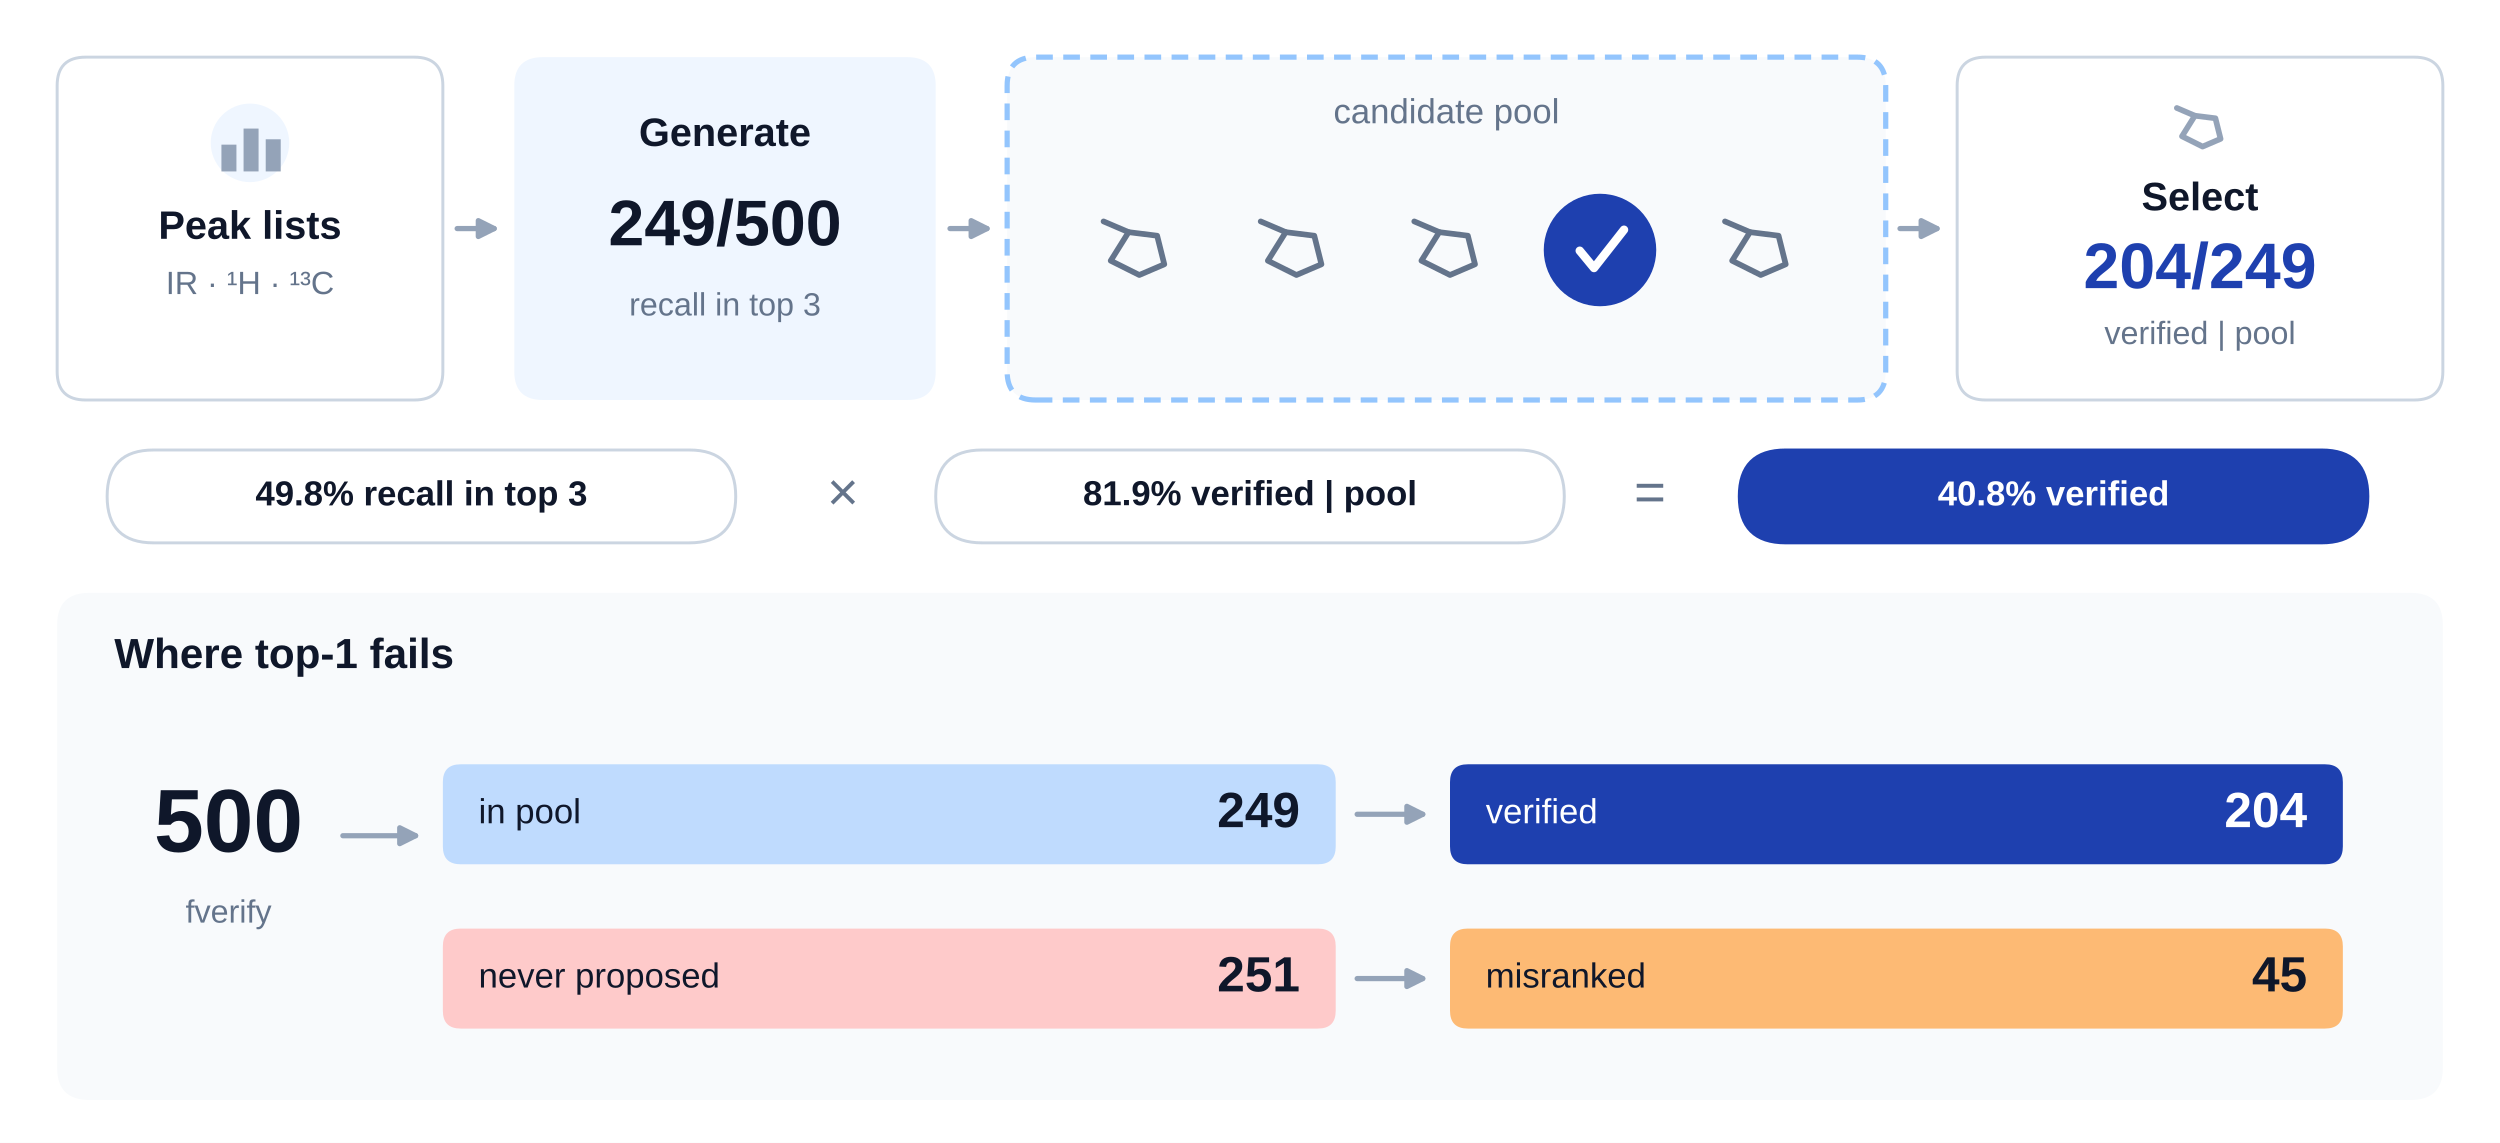
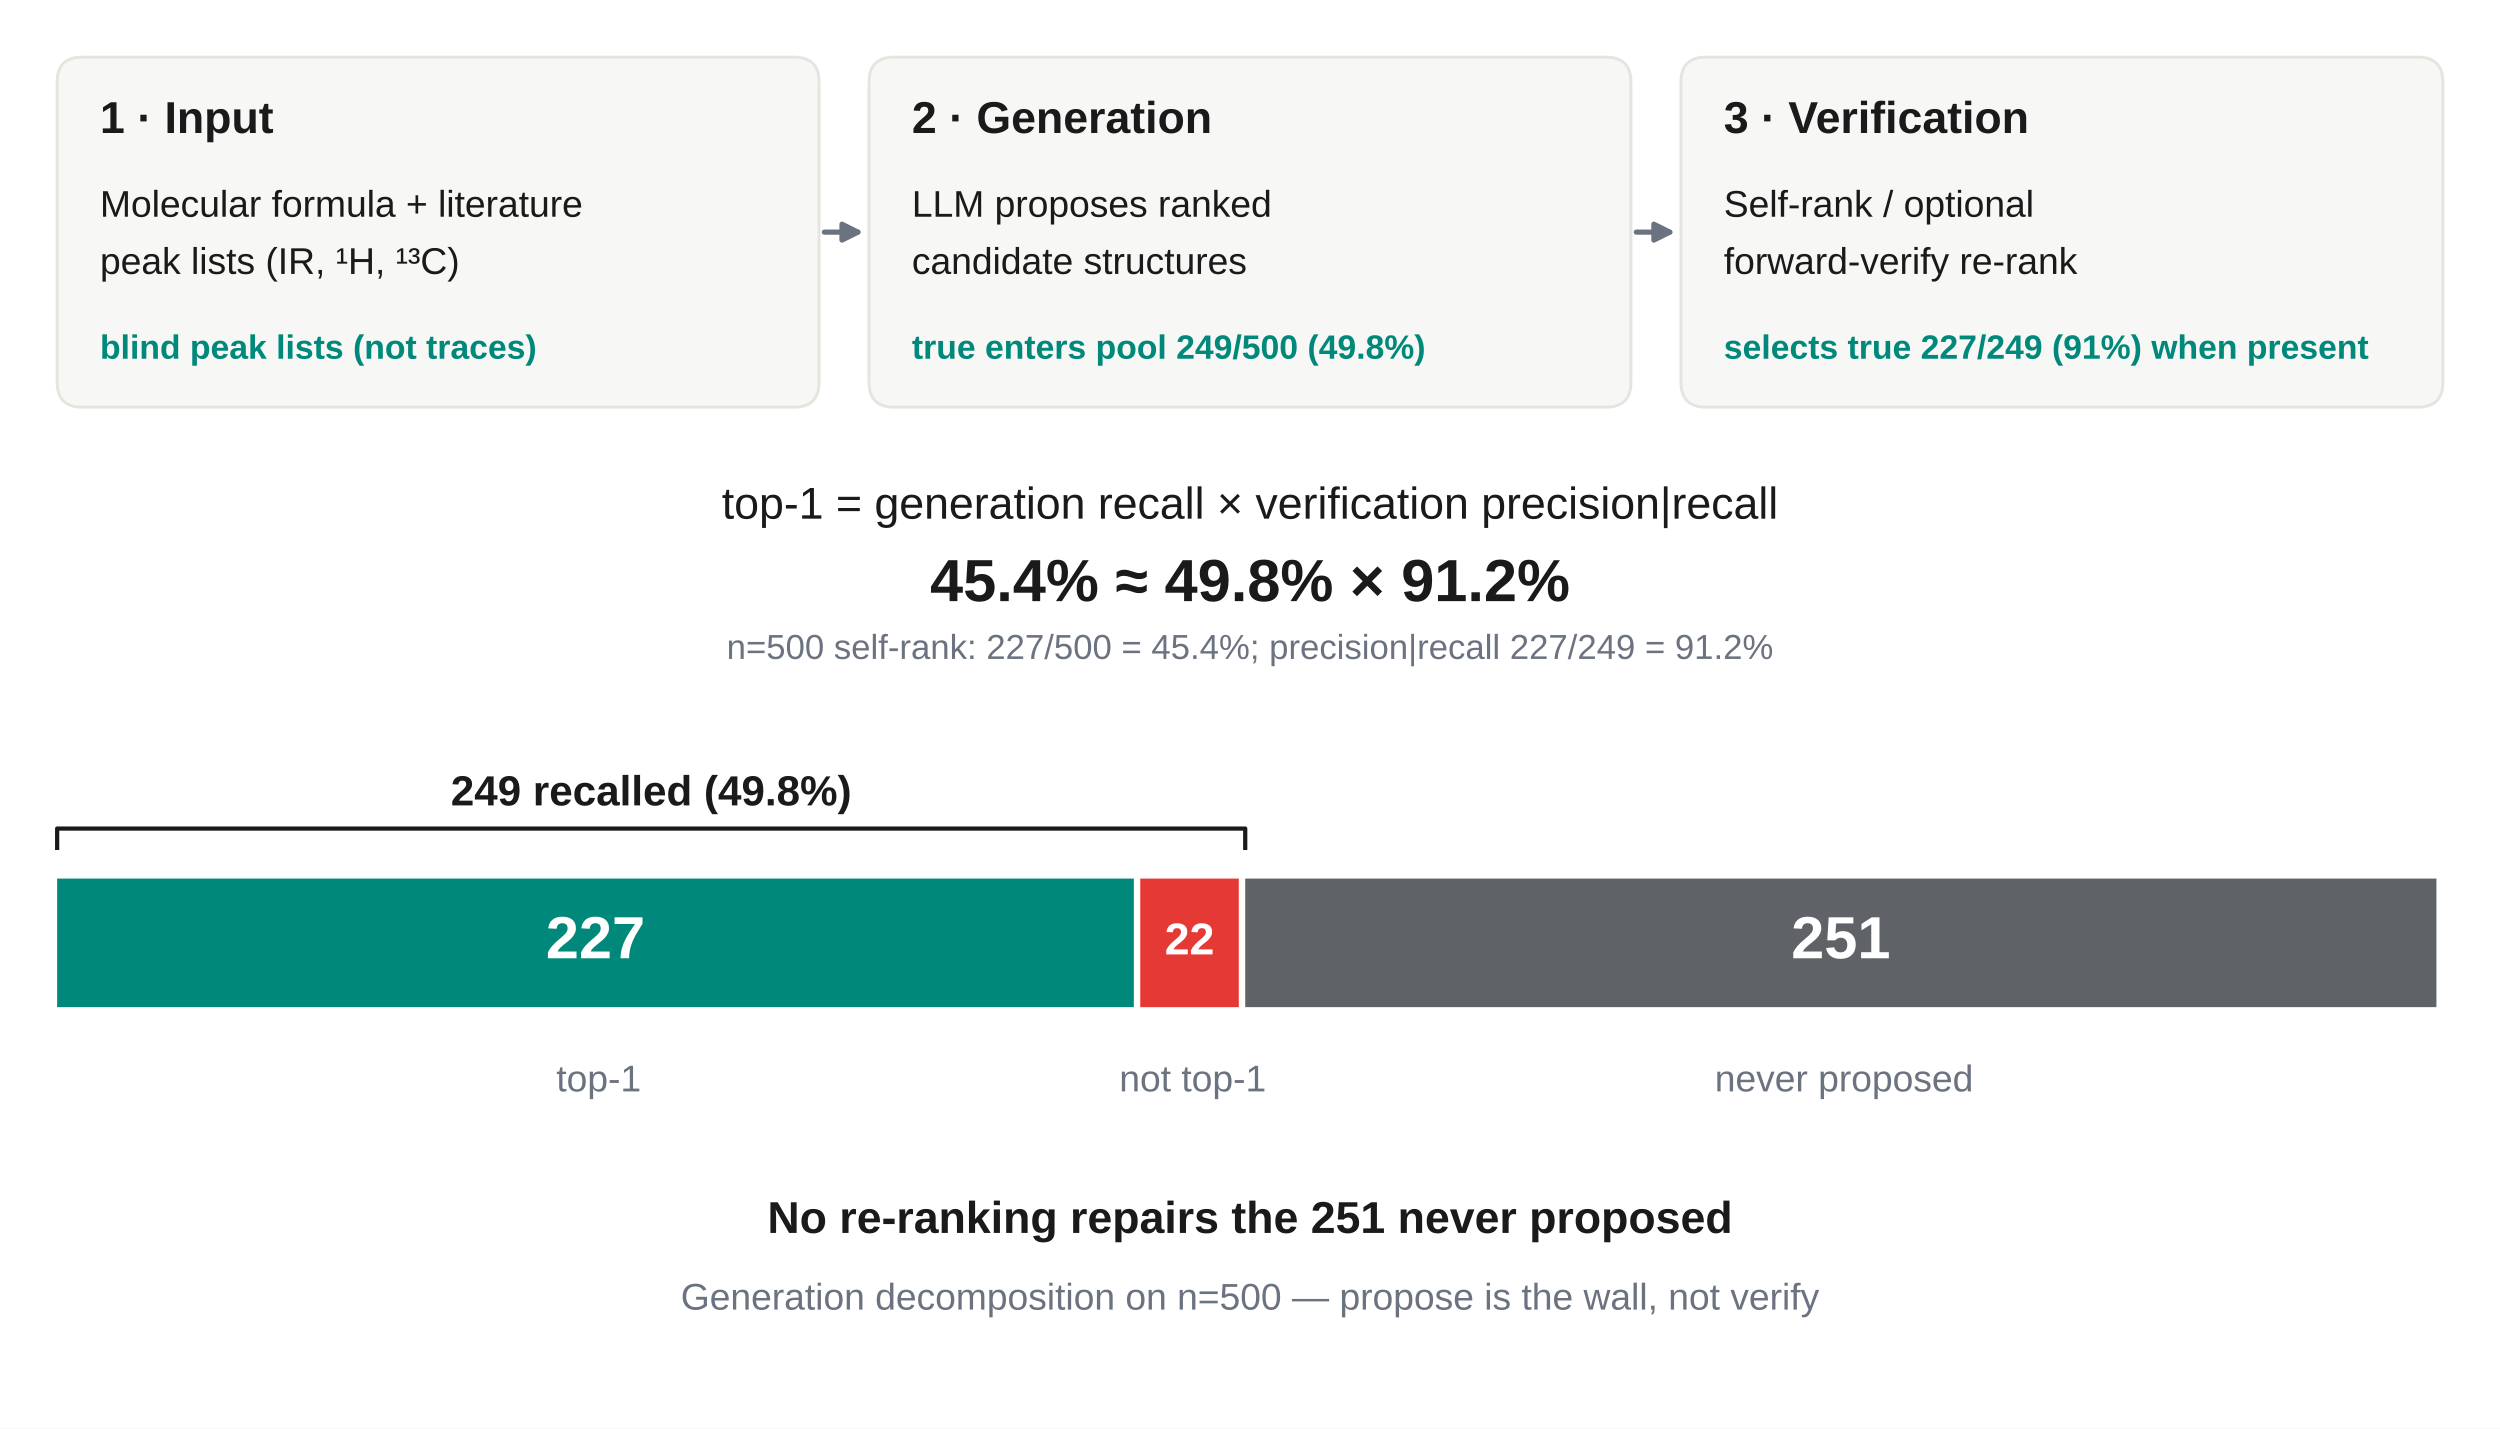
- <svg xmlns="http://www.w3.org/2000/svg" width="504pt" height="230.4pt" viewBox="0 0 504 230.4" version="1.1">
+ <svg xmlns="http://www.w3.org/2000/svg" width="504pt" height="288pt" viewBox="0 0 504 288" version="1.1">
  <defs>
    <style type="text/css">*{stroke-linejoin: round; stroke-linecap: butt}</style>
  </defs>
  <g id="figure_1">
    <g id="patch_1">
-       <path d="M 0 230.4  L 504 230.4  L 504 0  L 0 0  z " style="fill: #ffffff" />
+       <path d="M 0 288  L 504 288  L 504 0  L 0 0  z " style="fill: #ffffff" />
    </g>
    <g id="axes_1">
      <g id="patch_2">
-         <path d="M 17.28 80.64  L 83.52 80.64  Q 89.28 80.64 89.28 74.88  L 89.28 17.28  Q 89.28 11.52 83.52 11.52  L 17.28 11.52  Q 11.52 11.52 11.52 17.28  L 11.52 74.88  Q 11.52 80.64 17.28 80.64  z " style="fill: #ffffff; stroke: #cbd5e1; stroke-width: 0.6; stroke-linejoin: miter" />
+         <path d="M 16.56 82.08  L 160.08 82.08  Q 165.12 82.08 165.12 77.04  L 165.12 16.56  Q 165.12 11.52 160.08 11.52  L 16.56 11.52  Q 11.52 11.52 11.52 16.56  L 11.52 77.04  Q 11.52 82.08 16.56 82.08  z " style="fill: #f7f7f5; stroke: #e5e5e0; stroke-width: 0.6; stroke-linejoin: miter" />
      </g>
      <g id="patch_3">
-         <path d="M 50.4 36.72  C 52.5 36.72 54.515 35.885 56 34.4  C 57.485 32.915 58.32 30.9 58.32 28.8  C 58.32 26.7 57.485 24.685 56 23.2  C 54.515 21.715 52.5 20.88 50.4 20.88  C 48.3 20.88 46.285 21.715 44.8 23.2  C 43.315 24.685 42.48 26.7 42.48 28.8  C 42.48 30.9 43.315 32.915 44.8 34.4  C 46.285 35.885 48.3 36.72 50.4 36.72  z " style="fill: #eff6ff" />
+         <path d="M 180.24 82.08  L 323.76 82.08  Q 328.8 82.08 328.8 77.04  L 328.8 16.56  Q 328.8 11.52 323.76 11.52  L 180.24 11.52  Q 175.2 11.52 175.2 16.56  L 175.2 77.04  Q 175.2 82.08 180.24 82.08  z " style="fill: #f7f7f5; stroke: #e5e5e0; stroke-width: 0.6; stroke-linejoin: miter" />
      </g>
      <g id="patch_4">
-         <path d="M 44.64 34.56  L 47.664 34.56  L 47.664 29.16  L 44.64 29.16  z " style="fill: #94a3b8" />
+         <path d="M 343.92 82.08  L 487.44 82.08  Q 492.48 82.08 492.48 77.04  L 492.48 16.56  Q 492.48 11.52 487.44 11.52  L 343.92 11.52  Q 338.88 11.52 338.88 16.56  L 338.88 77.04  Q 338.88 82.08 343.92 82.08  z " style="fill: #f7f7f5; stroke: #e5e5e0; stroke-width: 0.6; stroke-linejoin: miter" />
      </g>
      <g id="patch_5">
-         <path d="M 49.104 34.56  L 52.128 34.56  L 52.128 25.92  L 49.104 25.92  z " style="fill: #94a3b8" />
+         <path d="M 11.52 203.04  L 228.58 203.04  L 228.58 177.12  L 11.52 177.12  z " style="fill: #00897b" />
      </g>
      <g id="patch_6">
-         <path d="M 53.568 34.56  L 56.592 34.56  L 56.592 28.08  L 53.568 28.08  z " style="fill: #94a3b8" />
+         <path d="M 229.876 203.04  L 249.742 203.04  L 249.742 177.12  L 229.876 177.12  z " style="fill: #e53935" />
      </g>
      <g id="patch_7">
-         <path d="M 109.44 80.64  L 182.88 80.64  Q 188.64 80.64 188.64 74.88  L 188.64 17.28  Q 188.64 11.52 182.88 11.52  L 109.44 11.52  Q 103.68 11.52 103.68 17.28  L 103.68 74.88  Q 103.68 80.64 109.44 80.64  z " style="fill: #eff6ff" />
+         <path d="M 251.038 203.04  L 491.184 203.04  L 491.184 177.12  L 251.038 177.12  z " style="fill: #5f6368" />
+       </g>
+       <g id="line2d_1">
+         <path d="M 11.52 171.36  L 11.52 167.04  L 251.038 167.04  L 251.038 171.36  " style="fill: none; stroke: #1a1a1a; stroke-width: 0.85" />
+       </g>
+       <g id="text_1">
+         <text style="font-weight: 700; font-size: 9px; font-family: 'Liberation Sans', 'Noto Sans', 'Helvetica', 'Arial', 'DejaVu Sans', sans-serif; text-anchor: start; fill: #1a1a1a" x="20.16" y="26.809" transform="rotate(-0 20.16 26.8091)">1  ·  Input</text>
+       </g>
+       <g id="text_2">
+         <text style="font-size: 7.5px; font-family: 'Liberation Sans', 'Noto Sans', 'Helvetica', 'Arial', 'DejaVu Sans', sans-serif; text-anchor: start; fill: #1a1a1a" x="20.16" y="43.701" transform="rotate(-0 20.16 43.70092)">Molecular formula + literature</text>
+       </g>
+       <g id="text_3">
+         <text style="font-size: 7.5px; font-family: 'Liberation Sans', 'Noto Sans', 'Helvetica', 'Arial', 'DejaVu Sans', sans-serif; text-anchor: start; fill: #1a1a1a" x="20.16" y="55.221" transform="rotate(-0 20.16 55.22092)">peak lists (IR, ¹H, ¹³C)</text>
+       </g>
+       <g id="text_4">
+         <text style="font-weight: 700; font-size: 6.8px; font-family: 'Liberation Sans', 'Noto Sans', 'Helvetica', 'Arial', 'DejaVu Sans', sans-serif; text-anchor: start; fill: #00897b" x="20.16" y="72.32" transform="rotate(-0 20.16 72.31977)">blind peak lists (not traces)</text>
      </g>
      <g id="patch_8">
-         <path d="M 208.8 80.64  L 374.4 80.64  Q 380.16 80.64 380.16 74.88  L 380.16 17.28  Q 380.16 11.52 374.4 11.52  L 208.8 11.52  Q 203.04 11.52 203.04 17.28  L 203.04 74.88  Q 203.04 80.64 208.8 80.64  z " style="fill: #f8fafc; stroke-dasharray: 3.36,2.1; stroke-dashoffset: 0; stroke: #93c5fd; stroke-width: 1.05; stroke-linejoin: miter" />
+         <path d="M 166.2 46.8  Q 170.16 46.8 172.946 46.8  " style="fill: none; stroke: #6b7280; stroke-width: 1.05; stroke-linecap: round" />
+         <path d="M 169.746 45.2  L 172.946 46.8  L 169.746 48.4  z " style="fill: #6b7280; stroke: #6b7280; stroke-width: 1.05; stroke-linecap: round" />
+       </g>
+       <g id="text_5">
+         <text style="font-weight: 700; font-size: 9px; font-family: 'Liberation Sans', 'Noto Sans', 'Helvetica', 'Arial', 'DejaVu Sans', sans-serif; text-anchor: start; fill: #1a1a1a" x="183.84" y="26.809" transform="rotate(-0 183.84 26.8091)">2  ·  Generation</text>
+       </g>
+       <g id="text_6">
+         <text style="font-size: 7.5px; font-family: 'Liberation Sans', 'Noto Sans', 'Helvetica', 'Arial', 'DejaVu Sans', sans-serif; text-anchor: start; fill: #1a1a1a" x="183.84" y="43.701" transform="rotate(-0 183.84 43.70092)">LLM proposes ranked</text>
+       </g>
+       <g id="text_7">
+         <text style="font-size: 7.5px; font-family: 'Liberation Sans', 'Noto Sans', 'Helvetica', 'Arial', 'DejaVu Sans', sans-serif; text-anchor: start; fill: #1a1a1a" x="183.84" y="55.221" transform="rotate(-0 183.84 55.22092)">candidate structures</text>
+       </g>
+       <g id="text_8">
+         <text style="font-weight: 700; font-size: 6.8px; font-family: 'Liberation Sans', 'Noto Sans', 'Helvetica', 'Arial', 'DejaVu Sans', sans-serif; text-anchor: start; fill: #00897b" x="183.84" y="72.32" transform="rotate(-0 183.84 72.31977)">true enters pool 249/500 (49.8%)</text>
      </g>
      <g id="patch_9">
-         <path d="M 400.32 80.64  L 486.72 80.64  Q 492.48 80.64 492.48 74.88  L 492.48 17.28  Q 492.48 11.52 486.72 11.52  L 400.32 11.52  Q 394.56 11.52 394.56 17.28  L 394.56 74.88  Q 394.56 80.64 400.32 80.64  z " style="fill: #ffffff; stroke: #cbd5e1; stroke-width: 0.6; stroke-linejoin: miter" />
-       </g>
-       <g id="patch_10">
-         <path d="M 30.96 109.44  L 138.96 109.44  Q 148.32 109.44 148.32 100.08  L 148.32 100.08  Q 148.32 90.72 138.96 90.72  L 30.96 90.72  Q 21.6 90.72 21.6 100.08  L 21.6 100.08  Q 21.6 109.44 30.96 109.44  z " style="fill: #ffffff; stroke: #cbd5e1; stroke-width: 0.6; stroke-linejoin: miter" />
-       </g>
-       <g id="patch_11">
-         <path d="M 198 109.44  L 306 109.44  Q 315.36 109.44 315.36 100.08  L 315.36 100.08  Q 315.36 90.72 306 90.72  L 198 90.72  Q 188.64 90.72 188.64 100.08  L 188.64 100.08  Q 188.64 109.44 198 109.44  z " style="fill: #ffffff; stroke: #cbd5e1; stroke-width: 0.6; stroke-linejoin: miter" />
-       </g>
-       <g id="patch_12">
-         <path d="M 360 109.44  L 468 109.44  Q 477.36 109.44 477.36 100.08  L 477.36 100.08  Q 477.36 90.72 468 90.72  L 360 90.72  Q 350.64 90.72 350.64 100.08  L 350.64 100.08  Q 350.64 109.44 360 109.44  z " style="fill: #1e40af; stroke: #1e40af; stroke-width: 0.6; stroke-linejoin: miter" />
-       </g>
-       <g id="patch_13">
-         <path d="M 18 221.76  L 486 221.76  Q 492.48 221.76 492.48 215.28  L 492.48 126  Q 492.48 119.52 486 119.52  L 18 119.52  Q 11.52 119.52 11.52 126  L 11.52 215.28  Q 11.52 221.76 18 221.76  z " style="fill: #f8fafc" />
-       </g>
-       <g id="patch_14">
-         <path d="M 92.88 174.24  L 265.68 174.24  Q 269.28 174.24 269.28 170.64  L 269.28 157.68  Q 269.28 154.08 265.68 154.08  L 92.88 154.08  Q 89.28 154.08 89.28 157.68  L 89.28 170.64  Q 89.28 174.24 92.88 174.24  z " style="fill: #bfdbfe" />
-       </g>
-       <g id="patch_15">
-         <path d="M 295.92 174.24  L 468.72 174.24  Q 472.32 174.24 472.32 170.64  L 472.32 157.68  Q 472.32 154.08 468.72 154.08  L 295.92 154.08  Q 292.32 154.08 292.32 157.68  L 292.32 170.64  Q 292.32 174.24 295.92 174.24  z " style="fill: #1e40af" />
-       </g>
-       <g id="patch_16">
-         <path d="M 92.88 207.36  L 265.68 207.36  Q 269.28 207.36 269.28 203.76  L 269.28 190.8  Q 269.28 187.2 265.68 187.2  L 92.88 187.2  Q 89.28 187.2 89.28 190.8  L 89.28 203.76  Q 89.28 207.36 92.88 207.36  z " style="fill: #fecaca" />
-       </g>
-       <g id="patch_17">
-         <path d="M 295.92 207.36  L 468.72 207.36  Q 472.32 207.36 472.32 203.76  L 472.32 190.8  Q 472.32 187.2 468.72 187.2  L 295.92 187.2  Q 292.32 187.2 292.32 190.8  L 292.32 203.76  Q 292.32 207.36 295.92 207.36  z " style="fill: #fdba74" />
-       </g>
-       <g id="text_1">
-         <text style="font-weight: 700; font-size: 8px; font-family: 'Liberation Sans', 'Noto Sans', 'Helvetica', 'Arial', 'DejaVu Sans', sans-serif; text-anchor: middle; fill: #0f172a" x="50.4" y="48.15" transform="rotate(-0 50.4 48.15031)">Peak lists</text>
-       </g>
-       <g id="text_2">
-         <text style="font-size: 6.5px; font-family: 'Liberation Sans', 'Noto Sans', 'Helvetica', 'Arial', 'DejaVu Sans', sans-serif; text-anchor: middle; fill: #64748b" x="50.4" y="59.282" transform="rotate(-0 50.4 59.28213)">IR  ·  ¹H  ·  ¹³C</text>
-       </g>
-       <g id="patch_18">
-         <path d="M 92.16 46.08  Q 96.48 46.08 99.626 46.08  " style="fill: none; stroke: #94a3b8; stroke-width: 1.05; stroke-linecap: round" />
-         <path d="M 96.426 44.48  L 99.626 46.08  L 96.426 47.68  z " style="fill: #94a3b8; stroke: #94a3b8; stroke-width: 1.05; stroke-linecap: round" />
-       </g>
-       <g id="text_3">
-         <text style="font-weight: 700; font-size: 8px; font-family: 'Liberation Sans', 'Noto Sans', 'Helvetica', 'Arial', 'DejaVu Sans', sans-serif; text-anchor: middle; fill: #0f172a" x="146.16" y="29.43" transform="rotate(-0 146.16 29.43031)">Generate</text>
-       </g>
-       <g id="text_4">
-         <text style="font-weight: 700; font-size: 13px; font-family: 'Liberation Sans', 'Noto Sans', 'Helvetica', 'Arial', 'DejaVu Sans', sans-serif; text-anchor: middle; fill: #0f172a" x="146.16" y="49.444" transform="rotate(-0 146.16 49.44426)">249/500</text>
-       </g>
-       <g id="text_5">
-         <text style="font-size: 6.5px; font-family: 'Liberation Sans', 'Noto Sans', 'Helvetica', 'Arial', 'DejaVu Sans', sans-serif; text-anchor: middle; fill: #64748b" x="146.16" y="63.602" transform="rotate(-0 146.16 63.60213)">recall in top 3</text>
-       </g>
-       <g id="patch_19">
-         <path d="M 191.52 46.08  Q 195.84 46.08 198.986 46.08  " style="fill: none; stroke: #94a3b8; stroke-width: 1.05; stroke-linecap: round" />
-         <path d="M 195.786 44.48  L 198.986 46.08  L 195.786 47.68  z " style="fill: #94a3b8; stroke: #94a3b8; stroke-width: 1.05; stroke-linecap: round" />
-       </g>
-       <g id="text_6">
-         <text style="font-size: 7px; font-family: 'Liberation Sans', 'Noto Sans', 'Helvetica', 'Arial', 'DejaVu Sans', sans-serif; text-anchor: middle; fill: #64748b" x="291.6" y="24.852" transform="rotate(-0 291.6 24.85152)">candidate pool</text>
-       </g>
-       <g id="patch_20">
-         <path d="M 383.04 46.08  Q 387.36 46.08 390.506 46.08  " style="fill: none; stroke: #94a3b8; stroke-width: 1.05; stroke-linecap: round" />
-         <path d="M 387.306 44.48  L 390.506 46.08  L 387.306 47.68  z " style="fill: #94a3b8; stroke: #94a3b8; stroke-width: 1.05; stroke-linecap: round" />
-       </g>
-       <g id="text_7">
-         <text style="font-weight: 700; font-size: 8px; font-family: 'Liberation Sans', 'Noto Sans', 'Helvetica', 'Arial', 'DejaVu Sans', sans-serif; text-anchor: middle; fill: #0f172a" x="443.52" y="42.39" transform="rotate(-0 443.52 42.39031)">Select</text>
-       </g>
-       <g id="text_8">
-         <text style="font-weight: 700; font-size: 13px; font-family: 'Liberation Sans', 'Noto Sans', 'Helvetica', 'Arial', 'DejaVu Sans', sans-serif; text-anchor: middle; fill: #1e40af" x="443.52" y="58.084" transform="rotate(-0 443.52 58.08426)">204/249</text>
+         <path d="M 329.88 46.8  Q 333.84 46.8 336.626 46.8  " style="fill: none; stroke: #6b7280; stroke-width: 1.05; stroke-linecap: round" />
+         <path d="M 333.426 45.2  L 336.626 46.8  L 333.426 48.4  z " style="fill: #6b7280; stroke: #6b7280; stroke-width: 1.05; stroke-linecap: round" />
      </g>
      <g id="text_9">
-         <text style="font-size: 6.5px; font-family: 'Liberation Sans', 'Noto Sans', 'Helvetica', 'Arial', 'DejaVu Sans', sans-serif; text-anchor: middle; fill: #64748b" x="443.52" y="69.357" transform="rotate(-0 443.52 69.3575)">verified | pool</text>
+         <text style="font-weight: 700; font-size: 9px; font-family: 'Liberation Sans', 'Noto Sans', 'Helvetica', 'Arial', 'DejaVu Sans', sans-serif; text-anchor: start; fill: #1a1a1a" x="347.52" y="26.809" transform="rotate(-0 347.52 26.8091)">3  ·  Verification</text>
      </g>
      <g id="text_10">
-         <text style="font-weight: 700; font-size: 7px; font-family: 'Liberation Sans', 'Noto Sans', 'Helvetica', 'Arial', 'DejaVu Sans', sans-serif; text-anchor: middle; fill: #0f172a" x="84.96" y="101.892" transform="rotate(-0 84.96 101.8915)">49.8%  recall in top 3</text>
+         <text style="font-size: 7.5px; font-family: 'Liberation Sans', 'Noto Sans', 'Helvetica', 'Arial', 'DejaVu Sans', sans-serif; text-anchor: start; fill: #1a1a1a" x="347.52" y="43.701" transform="rotate(-0 347.52 43.70092)">Self-rank / optional</text>
      </g>
      <g id="text_11">
-         <text style="font-weight: 700; font-size: 7px; font-family: 'Liberation Sans', 'Noto Sans', 'Helvetica', 'Arial', 'DejaVu Sans', sans-serif; text-anchor: middle; fill: #0f172a" x="252" y="101.85" transform="rotate(-0 252 101.8504)">81.9%  verified | pool</text>
+         <text style="font-size: 7.5px; font-family: 'Liberation Sans', 'Noto Sans', 'Helvetica', 'Arial', 'DejaVu Sans', sans-serif; text-anchor: start; fill: #1a1a1a" x="347.52" y="55.221" transform="rotate(-0 347.52 55.22092)">forward-verify re-rank</text>
      </g>
      <g id="text_12">
-         <text style="font-weight: 700; font-size: 7px; font-family: 'Liberation Sans', 'Noto Sans', 'Helvetica', 'Arial', 'DejaVu Sans', sans-serif; text-anchor: middle; fill: #ffffff" x="414" y="101.892" transform="rotate(-0 414 101.8915)">40.8%  verified</text>
+         <text style="font-weight: 700; font-size: 6.8px; font-family: 'Liberation Sans', 'Noto Sans', 'Helvetica', 'Arial', 'DejaVu Sans', sans-serif; text-anchor: start; fill: #00897b" x="347.52" y="72.32" transform="rotate(-0 347.52 72.31977)">selects true 227/249 (91%) when present</text>
      </g>
      <g id="text_13">
-         <text style="font-size: 11px; font-family: 'Liberation Sans', 'Noto Sans', 'Helvetica', 'Arial', 'DejaVu Sans', sans-serif; text-anchor: middle; fill: #64748b" x="169.92" y="102.927" transform="rotate(-0 169.92 102.9267)">×</text>
+         <text style="font-size: 9px; font-family: 'Liberation Sans', 'Noto Sans', 'Helvetica', 'Arial', 'DejaVu Sans', sans-serif; text-anchor: middle; fill: #1a1a1a" x="252" y="104.563" transform="rotate(-0 252 104.5627)">top-1  =  generation recall  ×  verification precision|recall</text>
      </g>
      <g id="text_14">
-         <text style="font-size: 11px; font-family: 'Liberation Sans', 'Noto Sans', 'Helvetica', 'Arial', 'DejaVu Sans', sans-serif; text-anchor: middle; fill: #64748b" x="332.64" y="102.927" transform="rotate(-0 332.64 102.9267)">=</text>
+         <text style="font-weight: 700; font-size: 12px; font-family: 'Liberation Sans', 'Noto Sans', 'Helvetica', 'Arial', 'DejaVu Sans', sans-serif; text-anchor: middle; fill: #1a1a1a" x="252" y="121.185" transform="rotate(-0 252 121.1855)">45.4%  ≈  49.8%  ×  91.2%</text>
      </g>
      <g id="text_15">
-         <text style="font-weight: 700; font-size: 8.5px; font-family: 'Liberation Sans', 'Noto Sans', 'Helvetica', 'Arial', 'DejaVu Sans', sans-serif; text-anchor: start; fill: #0f172a" x="23.04" y="134.68" transform="rotate(-0 23.04 134.6797)">Where top-1 fails</text>
+         <text style="font-size: 7px; font-family: 'Liberation Sans', 'Noto Sans', 'Helvetica', 'Arial', 'DejaVu Sans', sans-serif; text-anchor: middle; fill: #6b7280" x="252" y="132.847" transform="rotate(-0 252 132.8465)">n=500 self-rank:  227/500 = 45.4%;   precision|recall  227/249 = 91.2%</text>
      </g>
      <g id="text_16">
-         <text style="font-weight: 700; font-size: 18px; font-family: 'Liberation Sans', 'Noto Sans', 'Helvetica', 'Arial', 'DejaVu Sans', sans-serif; text-anchor: middle; fill: #0f172a" x="46.08" y="171.698" transform="rotate(-0 46.08 171.6982)">500</text>
+         <text style="font-size: 7.5px; font-family: 'Liberation Sans', 'Noto Sans', 'Helvetica', 'Arial', 'DejaVu Sans', sans-serif; text-anchor: middle; fill: #6b7280" x="120.698" y="220.02" transform="rotate(-0 120.6979 220.0202)">top-1</text>
      </g>
      <g id="text_17">
-         <text style="font-size: 6.5px; font-family: 'Liberation Sans', 'Noto Sans', 'Helvetica', 'Arial', 'DejaVu Sans', sans-serif; text-anchor: middle; fill: #64748b" x="46.08" y="186.002" transform="rotate(-0 46.08 186.0021)">fverify</text>
-       </g>
-       <g id="patch_21">
-         <path d="M 69.12 168.48  Q 77.04 168.48 83.786 168.48  " style="fill: none; stroke: #94a3b8; stroke-width: 1.05; stroke-linecap: round" />
-         <path d="M 80.586 166.88  L 83.786 168.48  L 80.586 170.08  z " style="fill: #94a3b8; stroke: #94a3b8; stroke-width: 1.05; stroke-linecap: round" />
+         <text style="font-size: 7.5px; font-family: 'Liberation Sans', 'Noto Sans', 'Helvetica', 'Arial', 'DejaVu Sans', sans-serif; text-anchor: middle; fill: #6b7280" x="240.457" y="220.02" transform="rotate(-0 240.457 220.0202)">not top-1</text>
      </g>
      <g id="text_18">
-         <text style="font-size: 7px; font-family: 'Liberation Sans', 'Noto Sans', 'Helvetica', 'Arial', 'DejaVu Sans', sans-serif; text-anchor: start; fill: #0f172a" x="96.48" y="165.972" transform="rotate(-0 96.48 165.9715)">in pool</text>
+         <text style="font-size: 7.5px; font-family: 'Liberation Sans', 'Noto Sans', 'Helvetica', 'Arial', 'DejaVu Sans', sans-serif; text-anchor: middle; fill: #6b7280" x="371.759" y="220.02" transform="rotate(-0 371.759 220.0202)">never proposed</text>
      </g>
      <g id="text_19">
-         <text style="font-weight: 700; font-size: 10px; font-family: 'Liberation Sans', 'Noto Sans', 'Helvetica', 'Arial', 'DejaVu Sans', sans-serif; text-anchor: end; fill: #0f172a" x="262.08" y="166.748" transform="rotate(-0 262.08 166.7479)">249</text>
-       </g>
-       <g id="patch_22">
-         <path d="M 273.6 164.16  Q 280.8 164.16 286.826 164.16  " style="fill: none; stroke: #94a3b8; stroke-width: 1.05; stroke-linecap: round" />
-         <path d="M 283.626 162.56  L 286.826 164.16  L 283.626 165.76  z " style="fill: #94a3b8; stroke: #94a3b8; stroke-width: 1.05; stroke-linecap: round" />
+         <text style="font-weight: 700; font-size: 8.5px; font-family: 'Liberation Sans', 'Noto Sans', 'Helvetica', 'Arial', 'DejaVu Sans', sans-serif; text-anchor: middle; fill: #1a1a1a" x="131.279" y="162.371" transform="rotate(-0 131.279 162.3712)">249 recalled (49.8%)</text>
      </g>
      <g id="text_20">
-         <text style="font-size: 7px; font-family: 'Liberation Sans', 'Noto Sans', 'Helvetica', 'Arial', 'DejaVu Sans', sans-serif; text-anchor: start; fill: #ffffff" x="299.52" y="165.972" transform="rotate(-0 299.52 165.9715)">verified</text>
+         <text style="font-weight: 700; font-size: 9px; font-family: 'Liberation Sans', 'Noto Sans', 'Helvetica', 'Arial', 'DejaVu Sans', sans-serif; text-anchor: middle; fill: #1a1a1a" x="252" y="248.563" transform="rotate(-0 252 248.5627)">No re-ranking repairs the 251 never proposed</text>
      </g>
      <g id="text_21">
-         <text style="font-weight: 700; font-size: 10px; font-family: 'Liberation Sans', 'Noto Sans', 'Helvetica', 'Arial', 'DejaVu Sans', sans-serif; text-anchor: end; fill: #ffffff" x="465.12" y="166.748" transform="rotate(-0 465.12 166.7479)">204</text>
+         <text style="font-size: 7.5px; font-family: 'Liberation Sans', 'Noto Sans', 'Helvetica', 'Arial', 'DejaVu Sans', sans-serif; text-anchor: middle; fill: #6b7280" x="252" y="264.021" transform="rotate(-0 252 264.0209)">Generation decomposition on n=500 — propose is the wall, not verify</text>
      </g>
      <g id="text_22">
-         <text style="font-size: 7px; font-family: 'Liberation Sans', 'Noto Sans', 'Helvetica', 'Arial', 'DejaVu Sans', sans-serif; text-anchor: start; fill: #0f172a" x="96.48" y="199.092" transform="rotate(-0 96.48 199.0915)">never proposed</text>
+         <text style="font-weight: 700; font-size: 12px; font-family: 'Liberation Sans', 'Noto Sans', 'Helvetica', 'Arial', 'DejaVu Sans', sans-serif; text-anchor: middle; fill: #ffffff" x="120.05" y="193.185" transform="rotate(-0 120.0499 193.1855)">227</text>
      </g>
      <g id="text_23">
-         <text style="font-weight: 700; font-size: 10px; font-family: 'Liberation Sans', 'Noto Sans', 'Helvetica', 'Arial', 'DejaVu Sans', sans-serif; text-anchor: end; fill: #0f172a" x="262.08" y="199.868" transform="rotate(-0 262.08 199.8679)">251</text>
-       </g>
-       <g id="patch_23">
-         <path d="M 273.6 197.28  Q 280.8 197.28 286.826 197.28  " style="fill: none; stroke: #94a3b8; stroke-width: 1.05; stroke-linecap: round" />
-         <path d="M 283.626 195.68  L 286.826 197.28  L 283.626 198.88  z " style="fill: #94a3b8; stroke: #94a3b8; stroke-width: 1.05; stroke-linecap: round" />
+         <text style="font-weight: 700; font-size: 9px; font-family: 'Liberation Sans', 'Noto Sans', 'Helvetica', 'Arial', 'DejaVu Sans', sans-serif; text-anchor: middle; fill: #ffffff" x="239.809" y="192.409" transform="rotate(-0 239.809 192.4091)">22</text>
      </g>
      <g id="text_24">
-         <text style="font-size: 7px; font-family: 'Liberation Sans', 'Noto Sans', 'Helvetica', 'Arial', 'DejaVu Sans', sans-serif; text-anchor: start; fill: #0f172a" x="299.52" y="199.092" transform="rotate(-0 299.52 199.0915)">misranked</text>
-       </g>
-       <g id="text_25">
-         <text style="font-weight: 700; font-size: 10px; font-family: 'Liberation Sans', 'Noto Sans', 'Helvetica', 'Arial', 'DejaVu Sans', sans-serif; text-anchor: end; fill: #0f172a" x="465.12" y="199.868" transform="rotate(-0 465.12 199.8679)">45</text>
-       </g>
-       <g id="patch_24">
-         <path d="M 322.56 61.74  C 325.567 61.74 328.452 60.545 330.579 58.419  C 332.705 56.292 333.9 53.407 333.9 50.4  C 333.9 47.393 332.705 44.508 330.579 42.381  C 328.452 40.255 325.567 39.06 322.56 39.06  C 319.553 39.06 316.668 40.255 314.541 42.381  C 312.415 44.508 311.22 47.393 311.22 50.4  C 311.22 53.407 312.415 56.292 314.541 58.419  C 316.668 60.545 319.553 61.74 322.56 61.74  z " style="fill: #1e40af" />
-       </g>
-       <g id="line2d_1">
-         <path d="M 223.92 52.56  L 227.52 46.8  L 233.28 47.52  L 234.72 53.28  L 229.68 55.44  L 223.92 52.56  " style="fill: none; stroke: #64748b; stroke-width: 1.15; stroke-linecap: round" />
-       </g>
-       <g id="line2d_2">
-         <path d="M 227.52 46.8  L 222.48 44.64  " style="fill: none; stroke: #64748b; stroke-width: 1.15; stroke-linecap: round" />
-       </g>
-       <g id="line2d_3">
-         <path d="M 255.6 52.56  L 259.2 46.8  L 264.96 47.52  L 266.4 53.28  L 261.36 55.44  L 255.6 52.56  " style="fill: none; stroke: #64748b; stroke-width: 1.15; stroke-linecap: round" />
-       </g>
-       <g id="line2d_4">
-         <path d="M 259.2 46.8  L 254.16 44.64  " style="fill: none; stroke: #64748b; stroke-width: 1.15; stroke-linecap: round" />
-       </g>
-       <g id="line2d_5">
-         <path d="M 286.56 52.56  L 290.16 46.8  L 295.92 47.52  L 297.36 53.28  L 292.32 55.44  L 286.56 52.56  " style="fill: none; stroke: #64748b; stroke-width: 1.15; stroke-linecap: round" />
-       </g>
-       <g id="line2d_6">
-         <path d="M 290.16 46.8  L 285.12 44.64  " style="fill: none; stroke: #64748b; stroke-width: 1.15; stroke-linecap: round" />
-       </g>
-       <g id="line2d_7">
-         <path d="M 349.2 52.56  L 352.8 46.8  L 358.56 47.52  L 360 53.28  L 354.96 55.44  L 349.2 52.56  " style="fill: none; stroke: #64748b; stroke-width: 1.15; stroke-linecap: round" />
-       </g>
-       <g id="line2d_8">
-         <path d="M 352.8 46.8  L 347.76 44.64  " style="fill: none; stroke: #64748b; stroke-width: 1.15; stroke-linecap: round" />
-       </g>
-       <g id="line2d_9">
-         <path d="M 439.891 27.475  L 442.483 23.328  L 446.63 23.846  L 447.667 27.994  L 444.038 29.549  L 439.891 27.475  " style="fill: none; stroke: #94a3b8; stroke-width: 1.15; stroke-linecap: round" />
-       </g>
-       <g id="line2d_10">
-         <path d="M 442.483 23.328  L 438.854 21.773  " style="fill: none; stroke: #94a3b8; stroke-width: 1.15; stroke-linecap: round" />
-       </g>
-       <g id="line2d_11">
-         <path d="M 318.478 50.551  L 321.35 54.029  L 327.398 46.318  " style="fill: none; stroke: #ffffff; stroke-width: 1.7; stroke-linecap: round" />
+         <text style="font-weight: 700; font-size: 12px; font-family: 'Liberation Sans', 'Noto Sans', 'Helvetica', 'Arial', 'DejaVu Sans', sans-serif; text-anchor: middle; fill: #ffffff" x="371.111" y="193.185" transform="rotate(-0 371.111 193.1855)">251</text>
      </g>
    </g>
  </g>
</svg>
